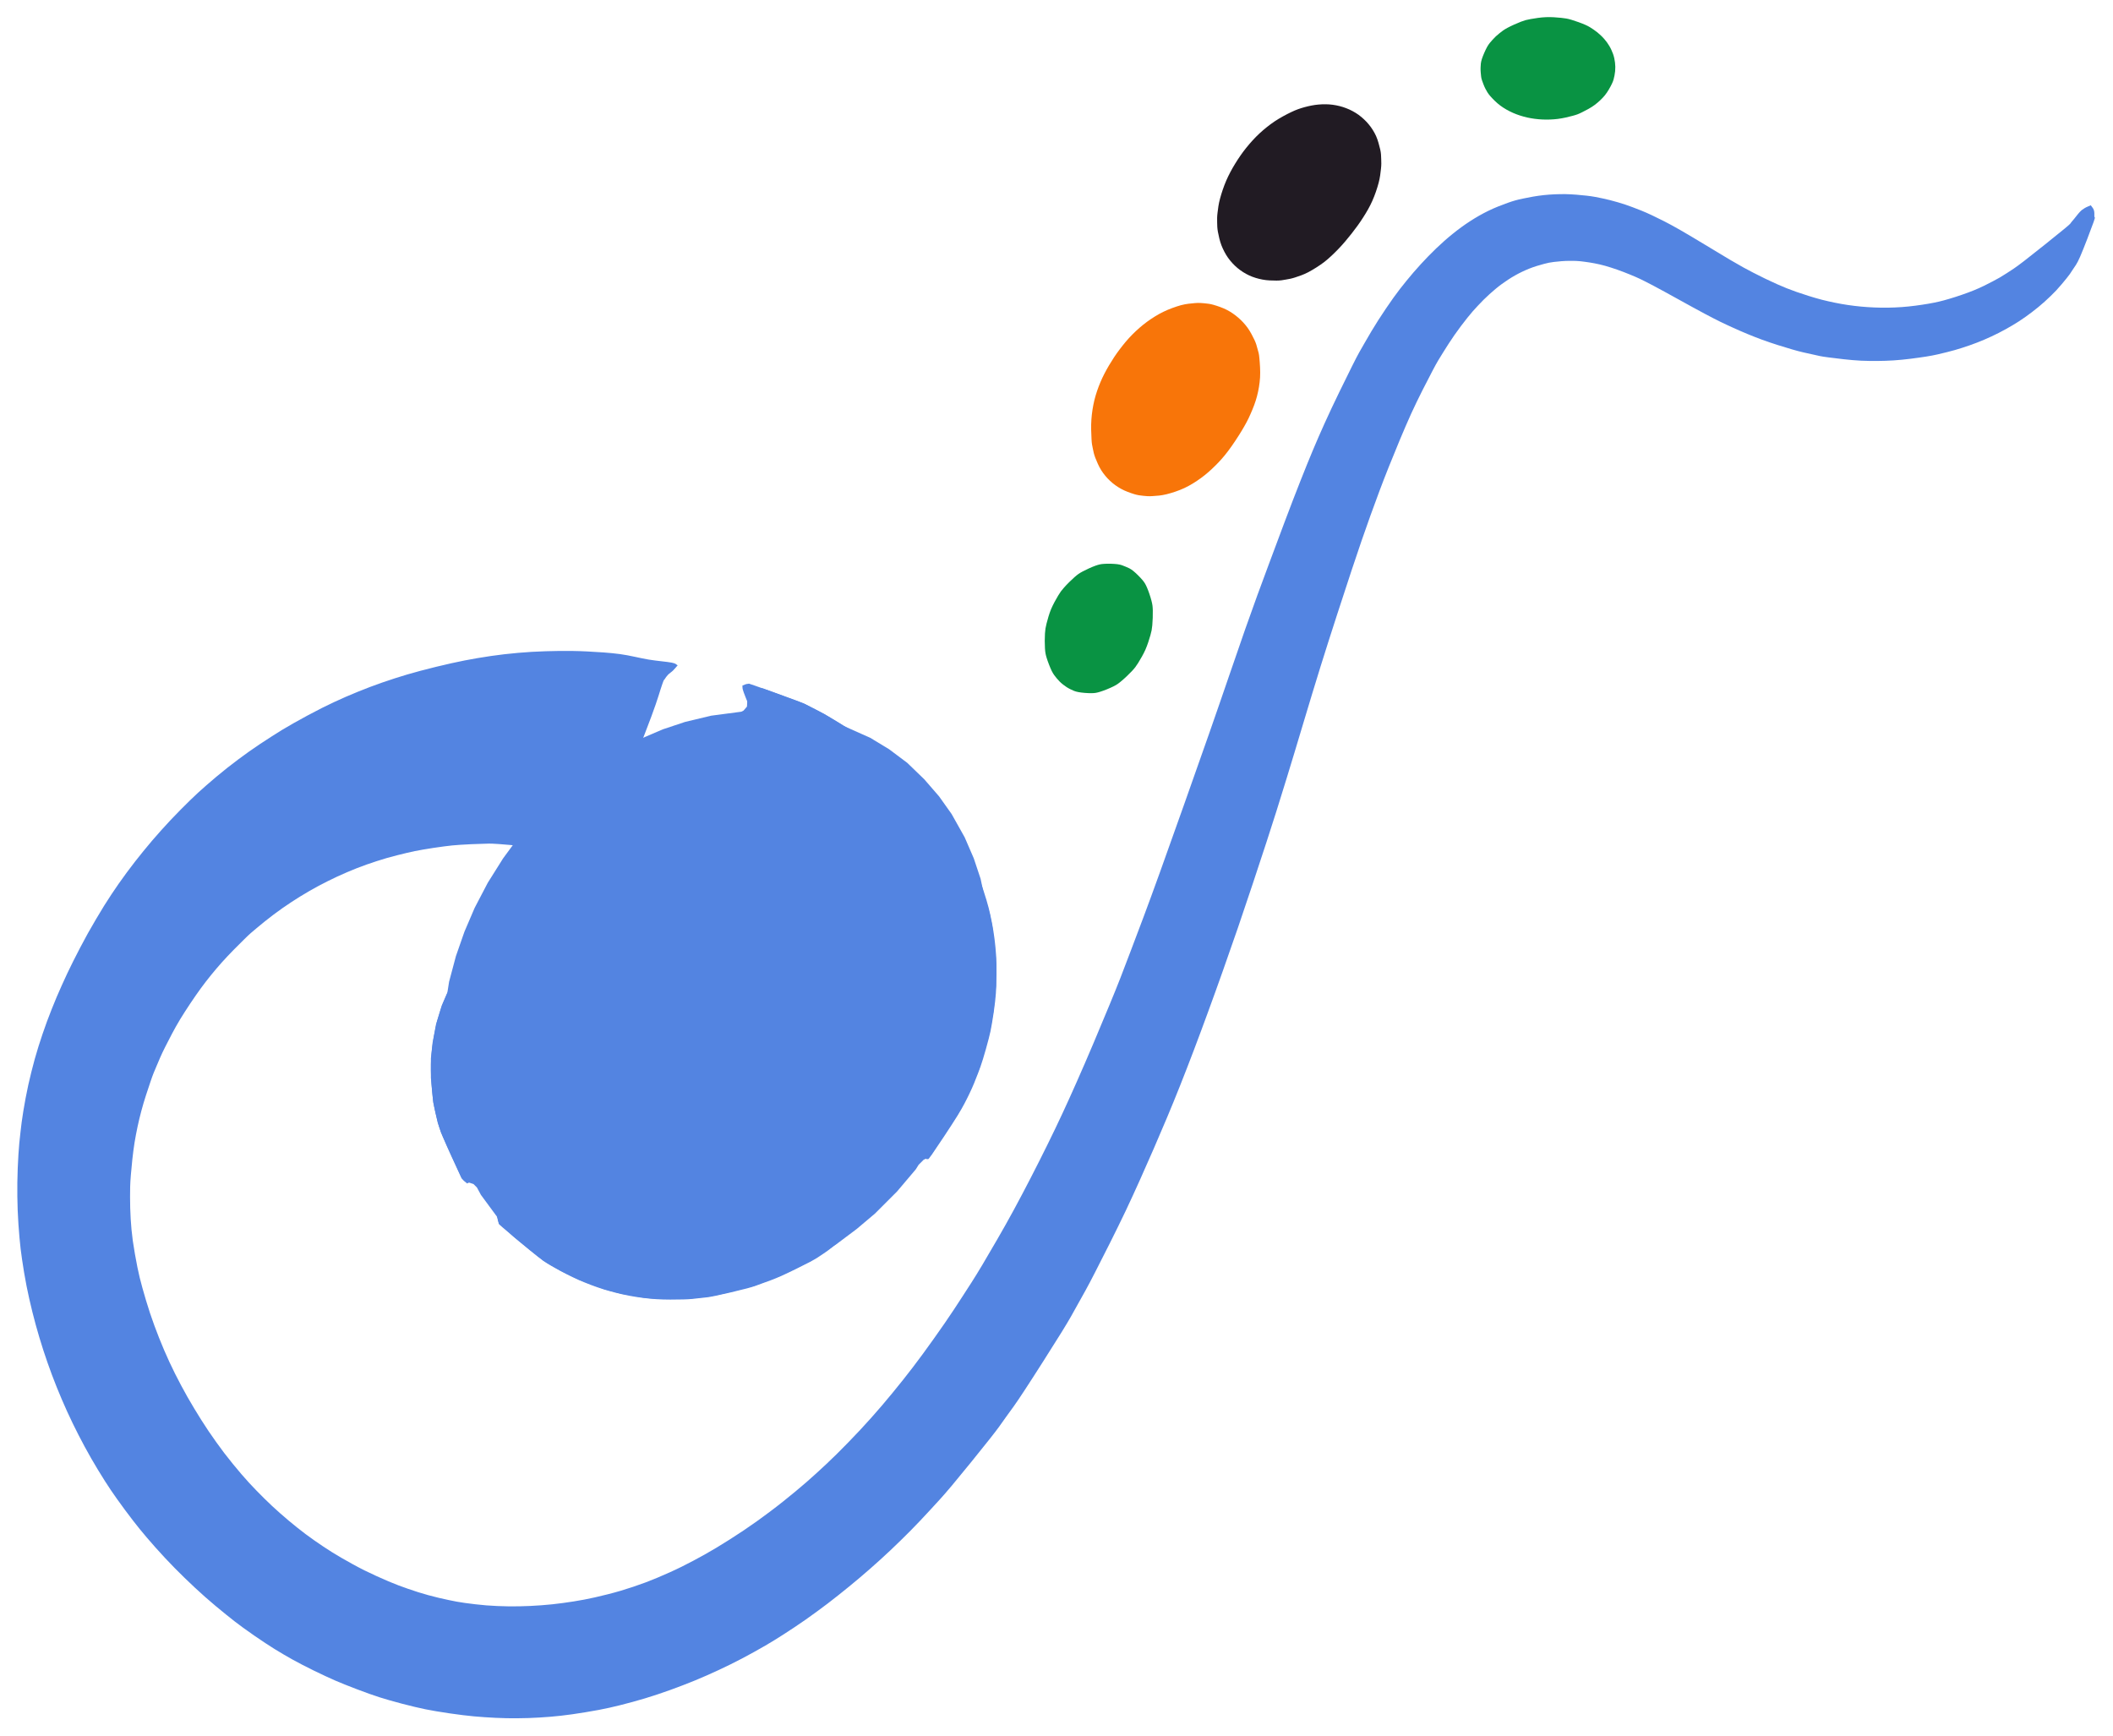
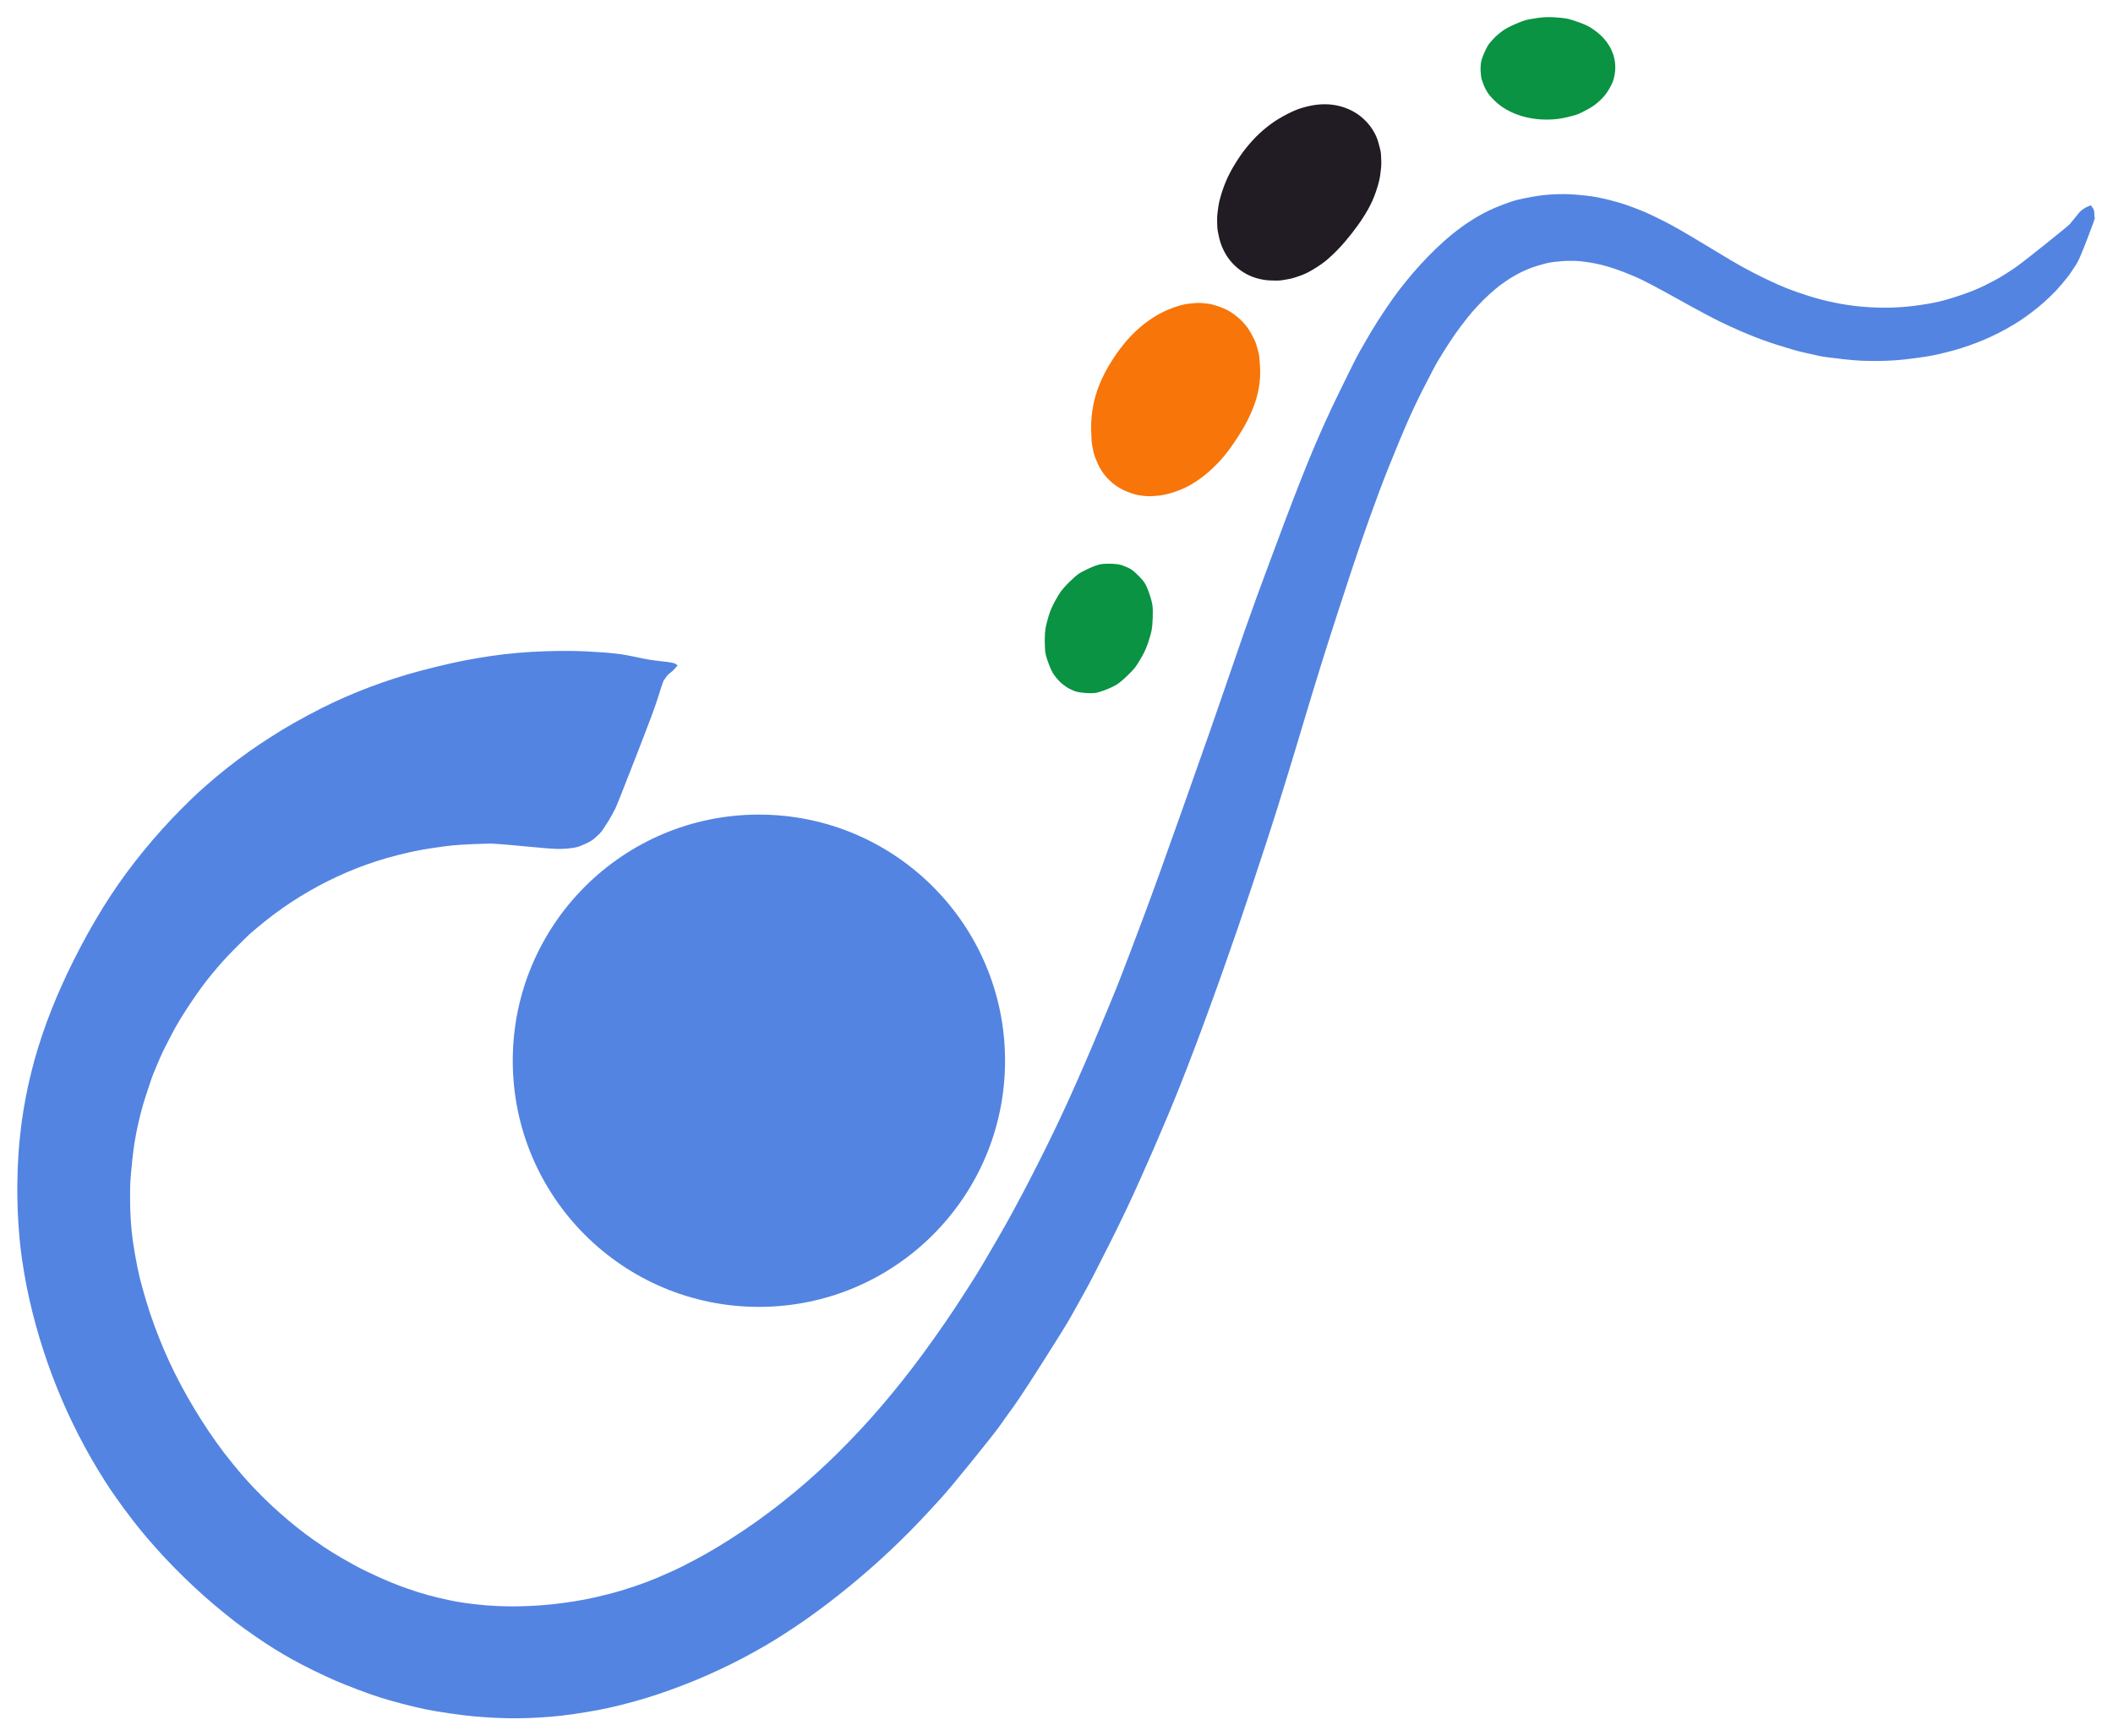
<svg xmlns="http://www.w3.org/2000/svg" viewBox="-0.5 7.3 371.7 305.3" role="img" aria-label="ASAM">
-   <path fill="#5384e1" fill-rule="evenodd" d="M105.79 197.76C105.05 198.13 104.37 198.59 103.75 199.11C103.13 199.64 102.57 200.25 102.06 200.91C101.55 201.57 101.1 202.31 100.68 203.08C100.26 203.84 100.06 204.24 99.52 205.5C98.99 206.75 98.01 209.36 97.48 210.63C96.95 211.89 96.76 212.3 96.35 213.09C95.95 213.87 95.58 214.53 95.05 215.36C94.51 216.19 93.6 217.35 93.15 218.05C92.7 218.75 92.56 219.22 92.33 219.56C92.1 219.91 91.97 219.96 91.76 220.12C91.55 220.29 91.87 220.35 91.08 220.56C90.28 220.78 88.35 221.12 86.98 221.39C87.06 221.73 87.04 222.08 87.2 222.39C87.36 222.7 86.8 222.25 87.95 223.25C89.11 224.25 92.59 227.19 94.12 228.37C95.66 229.56 95.96 229.68 97.15 230.36C98.35 231.04 99.89 231.84 101.3 232.46C102.72 233.08 104.17 233.64 105.65 234.1C107.13 234.56 108.66 234.95 110.2 235.24C111.74 235.53 113.33 235.73 114.91 235.84C116.49 235.95 118.42 235.92 119.69 235.89C120.97 235.86 121.6 235.77 122.55 235.66C123.49 235.56 123.98 235.54 125.37 235.25C126.75 234.97 129.49 234.32 130.85 233.96C132.2 233.6 132.49 233.46 133.51 233.09C134.53 232.72 135.56 232.38 136.97 231.74C138.38 231.11 140.75 229.94 141.98 229.29C143.21 228.64 143.7 228.27 144.33 227.85C144.95 227.44 145.3 227.17 145.76 226.81C146.21 226.44 146.65 226.07 147.04 225.68C147.44 225.29 147.81 224.89 148.14 224.47C148.47 224.06 148.76 223.63 149.01 223.18C149.26 222.73 149.46 222.27 149.62 221.8C149.78 221.33 149.9 220.84 149.97 220.34C150.04 219.84 150.09 219.46 150.06 218.81C150.02 218.15 149.93 217.21 149.77 216.39C149.62 215.57 149.48 215.01 149.12 213.87C148.76 212.74 148.15 210.99 147.62 209.56C147.08 208.13 146.39 206.4 145.91 205.28C145.43 204.17 145.08 203.54 144.73 202.9C144.39 202.26 144.25 202 143.83 201.44C143.41 200.89 142.7 200.04 142.23 199.56C141.75 199.07 141.42 198.84 140.98 198.53C140.53 198.22 140.06 197.95 139.57 197.71C139.07 197.46 138.55 197.26 138 197.08C137.46 196.9 137.05 196.77 136.31 196.63C135.57 196.49 134.84 196.33 133.57 196.23C132.3 196.13 131.83 196.05 128.68 196.02C125.53 195.98 117.63 195.99 114.66 196.04C111.68 196.1 111.91 196.19 110.83 196.33C109.75 196.46 109.01 196.61 108.17 196.85C107.33 197.09 106.52 197.38 105.79 197.76ZM99.81 163.16C98.56 163.68 95.03 165.21 93.46 165.97C91.88 166.73 91.38 167.05 90.37 167.72C89.35 168.39 88.32 169.18 87.35 169.99C86.39 170.81 85.56 171.56 84.59 172.6C83.62 173.64 82.48 174.97 81.56 176.24C80.64 177.51 79.74 178.98 79.07 180.21C78.4 181.43 77.92 182.58 77.51 183.58C77.1 184.58 76.84 185.48 76.61 186.22C76.38 186.96 76.32 187.11 76.14 188.03C75.95 188.95 75.65 190.49 75.51 191.74C75.37 193 75.28 194.12 75.3 195.54C75.32 196.97 75.45 198.88 75.62 200.29C75.79 201.7 76.02 202.81 76.33 203.99C76.63 205.17 76.78 205.76 77.44 207.38C78.1 209 79.73 212.49 80.3 213.72C80.87 214.95 80.62 214.46 80.85 214.75C81.08 215.05 81.41 215.25 81.69 215.5C81.96 215.25 82.13 215.5 82.49 214.74C82.85 213.99 83.26 212.33 83.85 210.95C84.44 209.58 85.44 207.79 86.04 206.48C86.63 205.18 85.38 208.46 87.43 203.13C89.48 197.8 96.17 180.36 98.32 174.49C100.47 168.63 99.74 169.67 100.32 167.96C100.9 166.25 101.52 165.08 101.8 164.26C102.08 163.44 101.93 163.45 102 163.05C101.65 162.99 101.33 162.84 100.96 162.86C100.6 162.88 101.06 162.64 99.81 163.16ZM122.75 143.88C122.49 144.17 122.34 143.99 121.98 144.76C121.63 145.54 121.29 146.9 120.61 148.55C119.93 150.2 119.41 150.76 117.9 154.68C116.4 158.61 112.77 168.75 111.58 172.09C110.39 175.42 110.98 173.84 110.74 174.69C110.49 175.54 110.25 176.39 110.11 177.19C109.96 177.99 109.88 178.89 109.86 179.5C109.84 180.12 109.89 180.45 109.98 180.88C110.07 181.31 110.27 181.8 110.39 182.09C110.51 182.38 110.51 182.38 110.71 182.62C110.9 182.86 111.23 183.26 111.57 183.53C111.9 183.8 112.16 184 112.72 184.23C113.28 184.47 114.12 184.76 114.92 184.94C115.72 185.12 116.46 185.22 117.53 185.32C118.61 185.41 119.92 185.48 121.39 185.5C122.85 185.52 124.89 185.52 126.32 185.46C127.75 185.4 129.1 185.24 129.97 185.13C130.84 185.01 131.07 184.92 131.57 184.77C132.07 184.63 132.54 184.46 132.96 184.25C133.39 184.05 133.77 183.81 134.1 183.54C134.43 183.27 134.71 182.96 134.94 182.62C135.17 182.28 135.35 181.9 135.48 181.5C135.61 181.09 135.69 180.65 135.73 180.19C135.77 179.73 135.75 179.24 135.71 178.73C135.67 178.23 135.63 177.84 135.49 177.16C135.34 176.48 135.1 175.51 134.85 174.65C134.6 173.8 135.14 175.24 133.99 172.06C132.85 168.87 129.14 158.69 127.97 155.52C126.79 152.35 127.41 154.06 126.96 153.02C126.5 151.99 125.79 150.7 125.21 149.32C124.64 147.94 123.93 145.67 123.52 144.76C123.11 143.86 123.01 144.17 122.75 143.88ZM131.06 127.6C130.7 127.6 130.41 127.8 130.09 127.91C130.17 128.31 129.99 128.16 130.33 129.11C130.66 130.06 131.65 132.3 132.09 133.58C132.53 134.86 132.63 135.69 132.97 136.79C133.31 137.89 130.18 129.82 134.12 140.2C138.06 150.58 152.63 188.71 156.61 199.08C160.59 209.45 157.46 201.25 158.01 202.42C158.56 203.59 159.37 204.91 159.9 206.1C160.44 207.29 160.93 208.83 161.24 209.56C161.55 210.3 161.55 210.24 161.78 210.52C162 210.8 162.31 211.01 162.57 211.25C162.85 210.98 162.51 211.71 163.4 210.44C164.29 209.16 166.8 205.4 167.91 203.6C169.02 201.8 169.46 200.86 170.06 199.63C170.66 198.4 171.11 197.23 171.5 196.22C171.89 195.21 172.1 194.63 172.42 193.59C172.74 192.55 173.16 191.06 173.43 190C173.7 188.94 173.83 188.33 174.01 187.24C174.2 186.15 174.43 184.59 174.55 183.48C174.67 182.38 174.72 181.74 174.76 180.63C174.8 179.51 174.81 177.91 174.79 176.79C174.76 175.67 174.69 174.88 174.61 173.93C174.52 172.98 174.4 172.03 174.25 171.1C174.1 170.16 173.93 169.23 173.72 168.32C173.52 167.4 173.34 166.64 173.02 165.6C172.71 164.56 172.28 163.23 171.83 162.08C171.38 160.93 170.81 159.66 170.35 158.68C169.88 157.71 169.6 157.16 169.05 156.21C168.51 155.27 167.69 153.93 167.09 153.01C166.49 152.09 166.02 151.45 165.45 150.69C164.88 149.93 164.39 149.3 163.67 148.44C162.94 147.59 161.98 146.5 161.09 145.57C160.2 144.63 159.27 143.72 158.33 142.85C157.38 141.97 156.4 141.13 155.41 140.31C154.42 139.5 153.41 138.72 152.38 137.97C151.36 137.22 150.45 136.58 149.27 135.81C148.08 135.04 146.48 134.06 145.27 133.36C144.05 132.66 142.94 132.08 141.99 131.61C141.03 131.13 141.17 131.14 139.54 130.52C137.91 129.9 133.63 128.37 132.22 127.89C130.81 127.4 131.41 127.6 131.06 127.6ZM271.1 41.62C269.86 41.75 268.48 42 267.42 42.23C266.36 42.45 265.76 42.62 264.74 42.98C263.73 43.34 262.43 43.84 261.33 44.38C260.22 44.92 259.14 45.54 258.09 46.22C257.04 46.9 256.02 47.65 255.03 48.45C254.04 49.24 253.08 50.11 252.15 50.99C251.22 51.88 250.31 52.82 249.44 53.77C248.57 54.71 247.73 55.7 246.92 56.69C246.11 57.68 245.42 58.56 244.59 59.72C243.77 60.88 242.79 62.31 241.95 63.63C241.11 64.94 240.32 66.28 239.55 67.63C238.78 68.98 238.51 69.37 237.34 71.72C236.17 74.07 234.05 78.35 232.53 81.73C231.01 85.1 229.88 87.8 228.24 91.95C226.59 96.1 224.28 102.31 222.67 106.64C221.05 110.98 220.31 113 218.56 117.94C216.82 122.89 214.71 129.18 212.21 136.31C209.71 143.44 205.85 154.35 203.55 160.73C201.25 167.11 199.88 170.71 198.4 174.6C196.93 178.49 196.27 180.22 194.68 184.06C193.1 187.9 190.71 193.58 188.89 197.66C187.08 201.75 185.65 204.82 183.81 208.56C181.97 212.3 179.78 216.56 177.86 220.1C175.95 223.64 173.81 227.25 172.31 229.8C170.8 232.34 169.92 233.64 168.82 235.35C167.72 237.06 166.85 238.37 165.69 240.06C164.53 241.74 163.07 243.8 161.85 245.46C160.63 247.13 159.56 248.52 158.37 250.02C157.17 251.53 155.95 253.02 154.69 254.5C153.43 255.97 152.13 257.44 150.79 258.87C149.46 260.3 147.96 261.83 146.68 263.1C145.4 264.36 144.32 265.37 143.11 266.47C141.91 267.56 140.81 268.53 139.44 269.66C138.08 270.79 136.45 272.1 134.92 273.24C133.4 274.39 131.85 275.49 130.29 276.54C128.73 277.59 127.01 278.67 125.54 279.56C124.07 280.44 122.85 281.12 121.49 281.84C120.12 282.57 118.74 283.26 117.33 283.89C115.93 284.53 114.51 285.12 113.07 285.67C111.62 286.21 110.16 286.7 108.68 287.14C107.19 287.58 105.53 287.99 104.16 288.3C102.79 288.61 101.7 288.81 100.45 289.01C99.2 289.21 97.94 289.38 96.66 289.52C95.39 289.65 94.1 289.75 92.81 289.81C91.52 289.87 90.22 289.9 88.93 289.88C87.64 289.86 86.34 289.81 85.07 289.71C83.79 289.61 82.36 289.43 81.26 289.28C80.16 289.12 79.54 289.01 78.47 288.78C77.39 288.56 76.02 288.24 74.83 287.91C73.63 287.58 72.45 287.21 71.29 286.8C70.12 286.4 69.11 286.02 67.83 285.48C66.56 284.94 65.01 284.24 63.63 283.56C62.25 282.87 60.76 282.04 59.55 281.34C58.34 280.64 57.41 280.05 56.37 279.36C55.32 278.66 54.29 277.94 53.27 277.18C52.26 276.41 51.25 275.62 50.27 274.79C49.28 273.96 48.31 273.1 47.36 272.22C46.42 271.34 45.49 270.42 44.59 269.49C43.69 268.56 42.91 267.73 41.97 266.63C41.03 265.53 39.9 264.16 38.94 262.9C37.98 261.63 37.06 260.34 36.18 259.04C35.31 257.74 34.47 256.42 33.67 255.08C32.86 253.75 32.1 252.4 31.37 251.03C30.64 249.67 29.95 248.29 29.3 246.89C28.65 245.49 28.05 244.08 27.48 242.64C26.91 241.21 26.38 239.76 25.89 238.3C25.41 236.84 24.92 235.2 24.55 233.86C24.18 232.51 23.95 231.61 23.67 230.22C23.39 228.84 23.06 226.97 22.86 225.56C22.67 224.15 22.57 223.02 22.49 221.74C22.41 220.46 22.38 219.16 22.38 217.87C22.38 216.58 22.38 215.6 22.52 214C22.65 212.4 22.87 210.16 23.17 208.29C23.48 206.42 23.87 204.58 24.35 202.78C24.82 200.97 25.57 198.78 26.01 197.47C26.46 196.15 26.6 195.88 27.02 194.88C27.44 193.89 27.84 192.89 28.54 191.51C29.24 190.14 30.14 188.34 31.19 186.61C32.25 184.88 33.64 182.79 34.85 181.13C36.07 179.47 37.2 178.1 38.47 176.66C39.75 175.22 41.47 173.51 42.5 172.5C43.53 171.48 43.8 171.29 44.65 170.57C45.51 169.85 46.62 168.94 47.64 168.18C48.65 167.42 49.68 166.7 50.73 166.01C51.77 165.32 52.84 164.67 53.91 164.05C54.99 163.43 56.08 162.84 57.19 162.29C58.29 161.74 59.41 161.22 60.54 160.74C61.68 160.25 62.82 159.8 63.98 159.39C65.15 158.98 66.32 158.6 67.51 158.25C68.7 157.91 70.07 157.57 71.13 157.32C72.19 157.07 72.81 156.95 73.89 156.76C74.98 156.57 76.55 156.33 77.65 156.19C78.75 156.05 79.39 155.98 80.51 155.91C81.62 155.84 83.23 155.76 84.35 155.74C85.47 155.72 85.35 155.65 87.24 155.78C89.13 155.91 93.84 156.39 95.68 156.53C97.52 156.67 97.57 156.63 98.27 156.63C98.97 156.62 99.36 156.58 99.88 156.51C100.4 156.44 100.79 156.4 101.38 156.2C101.96 155.99 102.85 155.59 103.37 155.29C103.9 154.98 104.17 154.71 104.53 154.37C104.9 154.03 105.1 153.89 105.56 153.22C106.02 152.56 106.76 151.41 107.29 150.39C107.82 149.37 107.61 149.94 108.74 147.11C109.87 144.27 112.86 136.61 114.07 133.37C115.28 130.13 115.61 128.75 116 127.66C116.39 126.57 116.23 127.09 116.4 126.81C116.57 126.54 116.77 126.25 117.02 125.99C117.27 125.73 117.62 125.53 117.9 125.25C118.18 124.98 118.44 124.64 118.71 124.34C118.37 124.18 118.52 124.04 117.67 123.87C116.82 123.7 115.14 123.58 113.61 123.33C112.09 123.08 110.33 122.6 108.53 122.36C106.73 122.12 104.58 121.99 102.81 121.9C101.05 121.81 99.55 121.8 97.92 121.81C96.29 121.83 94.65 121.88 93.04 121.97C91.42 122.07 89.81 122.21 88.23 122.39C86.64 122.57 85.07 122.81 83.51 123.07C81.95 123.34 80.56 123.6 78.88 123.98C77.2 124.35 75.09 124.87 73.44 125.31C71.78 125.75 70.45 126.15 68.98 126.62C67.51 127.09 66.05 127.6 64.61 128.14C63.17 128.69 61.74 129.27 60.33 129.88C58.92 130.5 57.66 131.08 56.14 131.84C54.62 132.61 52.71 133.63 51.23 134.47C49.74 135.31 48.54 136.04 47.23 136.89C45.91 137.73 44.6 138.6 43.31 139.51C42.03 140.43 40.75 141.37 39.5 142.36C38.25 143.35 36.89 144.49 35.8 145.45C34.71 146.4 33.99 147.06 32.94 148.08C31.9 149.1 30.63 150.37 29.52 151.55C28.41 152.73 27.32 153.95 26.27 155.17C25.23 156.4 24.21 157.64 23.23 158.9C22.25 160.17 21.3 161.44 20.4 162.73C19.5 164.03 18.71 165.2 17.8 166.66C16.9 168.12 15.87 169.86 14.96 171.48C14.06 173.11 13.13 174.89 12.37 176.41C11.61 177.93 11.02 179.18 10.39 180.59C9.76 181.99 9.15 183.41 8.59 184.84C8.02 186.28 7.48 187.72 6.99 189.18C6.49 190.64 6.03 192.12 5.61 193.61C5.2 195.11 4.82 196.62 4.48 198.14C4.14 199.67 3.83 201.38 3.6 202.78C3.37 204.18 3.23 205.29 3.09 206.57C2.94 207.84 2.83 208.96 2.74 210.42C2.65 211.87 2.57 213.67 2.55 215.3C2.53 216.93 2.55 218.57 2.61 220.2C2.67 221.82 2.8 223.6 2.93 225.05C3.06 226.49 3.17 227.45 3.38 228.86C3.58 230.27 3.87 231.99 4.17 233.53C4.48 235.07 4.82 236.6 5.2 238.11C5.57 239.62 5.99 241.11 6.43 242.6C6.87 244.08 7.35 245.55 7.86 247.01C8.36 248.46 8.91 249.9 9.48 251.33C10.06 252.76 10.66 254.18 11.3 255.58C11.94 256.98 12.61 258.37 13.32 259.75C14.02 261.12 14.76 262.48 15.53 263.83C16.3 265.18 17.2 266.64 17.95 267.83C18.71 269.01 19.23 269.8 20.06 270.96C20.88 272.11 22.01 273.65 22.89 274.78C23.77 275.92 24.38 276.66 25.32 277.77C26.26 278.87 27.44 280.21 28.55 281.39C29.66 282.58 30.81 283.74 31.98 284.88C33.14 286.01 34.34 287.12 35.55 288.2C36.76 289.27 38.13 290.41 39.25 291.31C40.37 292.22 41.13 292.81 42.28 293.65C43.44 294.49 44.99 295.57 46.17 296.34C47.34 297.12 48.28 297.69 49.35 298.32C50.42 298.95 51.37 299.48 52.6 300.12C53.84 300.77 55.5 301.58 56.76 302.16C58.01 302.75 58.86 303.11 60.15 303.63C61.43 304.15 63.16 304.8 64.47 305.27C65.78 305.73 66.66 306.02 68 306.4C69.34 306.79 71.15 307.26 72.51 307.58C73.88 307.91 74.8 308.09 76.2 308.33C77.6 308.57 79.49 308.85 80.92 309.02C82.34 309.2 83.46 309.29 84.75 309.38C86.03 309.47 87.33 309.53 88.62 309.56C89.91 309.58 91.2 309.57 92.49 309.53C93.78 309.48 95.07 309.41 96.35 309.3C97.62 309.19 98.74 309.07 100.15 308.87C101.57 308.67 103.44 308.36 104.83 308.1C106.22 307.83 107.14 307.63 108.5 307.29C109.86 306.95 111.51 306.51 112.99 306.06C114.47 305.61 115.93 305.12 117.38 304.6C118.83 304.08 120.27 303.52 121.7 302.94C123.12 302.35 124.53 301.74 125.93 301.08C127.33 300.43 128.71 299.75 130.08 299.03C131.45 298.31 132.93 297.48 134.14 296.78C135.35 296.07 136.15 295.58 137.33 294.82C138.52 294.06 139.96 293.1 141.25 292.2C142.54 291.29 143.82 290.35 145.09 289.39C146.35 288.42 147.61 287.43 148.85 286.41C150.1 285.39 151.33 284.35 152.55 283.28C153.77 282.21 154.98 281.11 156.17 279.99C157.35 278.87 158.53 277.72 159.68 276.56C160.83 275.39 161.85 274.32 163.06 273C164.27 271.68 165.19 270.73 166.95 268.63C168.71 266.53 172.05 262.41 173.63 260.4C175.22 258.39 175.46 257.99 176.47 256.57C177.49 255.16 178.08 254.41 179.71 251.91C181.35 249.42 184.7 244.15 186.26 241.63C187.82 239.1 188.09 238.55 189.07 236.79C190.05 235.03 190.76 233.82 192.16 231.07C193.57 228.32 195.81 223.91 197.53 220.29C199.24 216.67 200.87 213.01 202.47 209.33C204.06 205.66 205.51 202.26 207.1 198.25C208.69 194.25 210.33 189.92 212.02 185.29C213.72 180.66 215.57 175.42 217.28 170.46C218.98 165.5 220.82 159.93 222.26 155.53C223.69 151.12 224.3 149.21 225.89 144.03C227.49 138.86 229.93 130.53 231.82 124.48C233.71 118.43 235.78 112.12 237.23 107.72C238.69 103.33 239.45 101.14 240.54 98.09C241.64 95.05 242.6 92.44 243.8 89.44C245 86.44 246.47 82.88 247.74 80.07C249.02 77.27 250.52 74.39 251.45 72.61C252.38 70.83 252.66 70.44 253.31 69.38C253.97 68.32 254.64 67.26 255.36 66.23C256.08 65.2 256.94 64.06 257.63 63.2C258.32 62.33 258.85 61.74 259.5 61.05C260.15 60.35 260.82 59.68 261.52 59.05C262.22 58.42 262.94 57.81 263.69 57.26C264.45 56.71 265.22 56.2 266.02 55.75C266.82 55.3 267.65 54.9 268.5 54.56C269.34 54.22 270.36 53.92 271.08 53.73C271.81 53.53 272.11 53.48 272.85 53.38C273.6 53.29 274.65 53.19 275.56 53.19C276.46 53.18 277.23 53.2 278.27 53.35C279.32 53.49 280.54 53.69 281.86 54.06C283.17 54.43 284.77 54.99 286.19 55.58C287.61 56.16 288.18 56.42 290.37 57.57C292.56 58.72 297.01 61.24 299.34 62.47C301.66 63.7 302.63 64.17 304.32 64.93C306 65.7 307.71 66.41 309.44 67.05C311.18 67.69 313.25 68.33 314.73 68.76C316.22 69.2 317.29 69.42 318.36 69.65C319.43 69.89 319.73 69.99 321.15 70.17C322.56 70.35 324.94 70.66 326.85 70.75C328.76 70.83 330.71 70.82 332.62 70.7C334.53 70.58 336.75 70.27 338.31 70.03C339.87 69.79 340.92 69.51 341.98 69.25C343.04 68.99 343.78 68.77 344.66 68.49C345.55 68.21 346.42 67.9 347.28 67.57C348.15 67.23 349 66.87 349.83 66.48C350.67 66.09 351.5 65.67 352.31 65.22C353.12 64.77 353.92 64.3 354.71 63.79C355.49 63.28 356.26 62.73 357 62.16C357.75 61.59 358.48 60.99 359.18 60.36C359.88 59.73 360.56 59.07 361.21 58.39C361.85 57.7 362.55 56.86 363.04 56.25C363.52 55.65 363.72 55.38 364.11 54.75C364.51 54.12 364.8 53.87 365.41 52.47C366.02 51.08 367.36 47.57 367.78 46.38C368.2 45.19 367.91 45.7 367.92 45.34C367.93 44.99 367.94 44.57 367.83 44.25C367.73 43.93 367.47 43.69 367.29 43.41C366.93 43.58 366.54 43.71 366.22 43.91C365.89 44.11 365.71 44.22 365.34 44.61C364.97 45 364.44 45.75 364 46.23C363.56 46.71 364.1 46.35 362.7 47.51C361.3 48.67 357.28 51.89 355.58 53.2C353.88 54.51 353.41 54.77 352.49 55.37C351.57 55.97 351.03 56.28 350.07 56.78C349.12 57.28 348.02 57.85 346.73 58.37C345.45 58.89 343.7 59.49 342.36 59.88C341.02 60.28 340.1 60.49 338.72 60.73C337.33 60.97 335.6 61.21 334.02 61.32C332.45 61.43 330.84 61.46 329.26 61.39C327.68 61.33 326.1 61.18 324.54 60.95C322.99 60.72 321.45 60.4 319.95 60.02C318.45 59.63 316.83 59.1 315.52 58.65C314.21 58.19 313.35 57.84 312.08 57.28C310.82 56.72 309.29 55.98 307.92 55.27C306.54 54.56 306 54.26 303.85 53.01C301.71 51.75 297.33 49.05 295.03 47.74C292.74 46.43 291.49 45.84 290.1 45.17C288.71 44.51 287.69 44.13 286.69 43.75C285.68 43.36 284.94 43.13 284.05 42.87C283.16 42.61 282.26 42.38 281.35 42.19C280.44 42 279.68 41.84 278.59 41.72C277.51 41.6 276.1 41.47 274.85 41.45C273.6 41.44 272.34 41.49 271.1 41.62Z" />
-   <path fill="#5384e1" d="M133.70 128.40 L132.40 128.40 L131.90 128.60 L131.30 129.20 L131.00 129.90 L130.90 131.60 L130.30 132.30 L129.90 132.50 L124.60 133.20 L120.00 134.30 L116.10 135.60 L112.60 137.10 L108.70 139.10 L104.10 142.00 L100.30 144.80 L97.70 147.10 L93.70 151.10 L90.50 154.90 L88.00 158.30 L85.30 162.60 L83.00 167.00 L81.20 171.20 L79.70 175.50 L78.50 180.00 L78.20 181.90 L77.20 184.20 L76.20 187.50 L75.60 190.70 L75.30 193.50 L75.30 196.90 L75.70 201.20 L76.50 204.80 L77.10 206.60 L80.70 214.50 L81.30 215.10 L82.80 215.60 L83.40 216.20 L84.10 217.50 L86.90 221.30 L87.40 222.60 L89.90 224.90 L95.10 229.10 L98.20 230.90 L101.50 232.50 L105.80 234.10 L108.80 234.90 L112.80 235.60 L114.90 235.80 L120.40 235.80 L124.20 235.40 L127.10 234.80 L132.20 233.50 L136.90 231.70 L142.00 229.20 L146.60 226.20 L150.20 223.50 L153.40 220.80 L157.30 216.90 L160.60 213.00 L161.10 212.20 L162.00 211.30 L162.70 211.00 L163.40 210.30 L168.00 203.30 L169.80 200.00 L171.70 195.50 L173.60 189.00 L174.30 185.00 L174.70 180.80 L174.70 175.90 L174.10 170.50 L173.60 168.00 L172.50 164.30 L172.00 161.90 L170.80 158.30 L169.20 154.60 L166.90 150.50 L164.70 147.40 L162.10 144.40 L159.10 141.50 L155.90 139.10 L152.60 137.10 L147.90 135.00 L144.50 132.90 L141.00 131.10Z" />
+   <path fill="#5384e1" fill-rule="evenodd" d="M271.1 41.62C269.86 41.75 268.48 42 267.42 42.23C266.36 42.45 265.76 42.62 264.74 42.98C263.73 43.34 262.43 43.84 261.33 44.38C260.22 44.92 259.14 45.54 258.09 46.22C257.04 46.9 256.02 47.65 255.03 48.45C254.04 49.24 253.08 50.11 252.15 50.99C251.22 51.88 250.31 52.82 249.44 53.77C248.57 54.71 247.73 55.7 246.92 56.69C246.11 57.68 245.42 58.56 244.59 59.72C243.77 60.88 242.79 62.31 241.95 63.63C241.11 64.94 240.32 66.28 239.55 67.63C238.78 68.98 238.51 69.37 237.34 71.72C236.17 74.07 234.05 78.35 232.53 81.73C231.01 85.1 229.88 87.8 228.24 91.95C226.59 96.1 224.28 102.31 222.67 106.64C221.05 110.98 220.31 113 218.56 117.94C216.82 122.89 214.71 129.18 212.21 136.31C209.71 143.44 205.85 154.35 203.55 160.73C201.25 167.11 199.88 170.71 198.4 174.6C196.93 178.49 196.27 180.22 194.68 184.06C193.1 187.9 190.71 193.58 188.89 197.66C187.08 201.75 185.65 204.82 183.81 208.56C181.97 212.3 179.78 216.56 177.86 220.1C175.95 223.64 173.81 227.25 172.31 229.8C170.8 232.34 169.92 233.64 168.82 235.35C167.72 237.06 166.85 238.37 165.69 240.06C164.53 241.74 163.07 243.8 161.85 245.46C160.63 247.13 159.56 248.52 158.37 250.02C157.17 251.53 155.95 253.02 154.69 254.5C153.43 255.97 152.13 257.44 150.79 258.87C149.46 260.3 147.96 261.83 146.68 263.1C145.4 264.36 144.32 265.37 143.11 266.47C141.91 267.56 140.81 268.53 139.44 269.66C138.08 270.79 136.45 272.1 134.92 273.24C133.4 274.39 131.85 275.49 130.29 276.54C128.73 277.59 127.01 278.67 125.54 279.56C124.07 280.44 122.85 281.12 121.49 281.84C120.12 282.57 118.74 283.26 117.33 283.89C115.93 284.53 114.51 285.12 113.07 285.67C111.62 286.21 110.16 286.7 108.68 287.14C107.19 287.58 105.53 287.99 104.16 288.3C102.79 288.61 101.7 288.81 100.45 289.01C99.2 289.21 97.94 289.38 96.66 289.52C95.39 289.65 94.1 289.75 92.81 289.81C91.52 289.87 90.22 289.9 88.93 289.88C87.64 289.86 86.34 289.81 85.07 289.71C83.79 289.61 82.36 289.43 81.26 289.28C80.16 289.12 79.54 289.01 78.47 288.78C77.39 288.56 76.02 288.24 74.83 287.91C73.63 287.58 72.45 287.21 71.29 286.8C70.12 286.4 69.11 286.02 67.83 285.48C66.56 284.94 65.01 284.24 63.63 283.56C62.25 282.87 60.76 282.04 59.55 281.34C58.34 280.64 57.41 280.05 56.37 279.36C55.32 278.66 54.29 277.94 53.27 277.18C52.26 276.41 51.25 275.62 50.27 274.79C49.28 273.96 48.31 273.1 47.36 272.22C46.42 271.34 45.49 270.42 44.59 269.49C43.69 268.56 42.91 267.73 41.97 266.63C41.03 265.53 39.9 264.16 38.94 262.9C37.98 261.63 37.06 260.34 36.18 259.04C35.31 257.74 34.47 256.42 33.67 255.08C32.86 253.75 32.1 252.4 31.37 251.03C30.64 249.67 29.95 248.29 29.3 246.89C28.65 245.49 28.05 244.08 27.48 242.64C26.91 241.21 26.38 239.76 25.89 238.3C25.41 236.84 24.92 235.2 24.55 233.86C24.18 232.51 23.95 231.61 23.67 230.22C23.39 228.84 23.06 226.97 22.86 225.56C22.67 224.15 22.57 223.02 22.49 221.74C22.41 220.46 22.38 219.16 22.38 217.87C22.38 216.58 22.38 215.6 22.52 214C22.65 212.4 22.87 210.16 23.17 208.29C23.48 206.42 23.87 204.58 24.35 202.78C24.82 200.97 25.57 198.78 26.01 197.47C26.46 196.15 26.6 195.88 27.02 194.88C27.44 193.89 27.84 192.89 28.54 191.51C29.24 190.14 30.14 188.34 31.19 186.61C32.25 184.88 33.64 182.79 34.85 181.13C36.07 179.47 37.2 178.1 38.47 176.66C39.75 175.22 41.47 173.51 42.5 172.5C43.53 171.48 43.8 171.29 44.65 170.57C45.51 169.85 46.62 168.94 47.64 168.18C48.65 167.42 49.68 166.7 50.73 166.01C51.77 165.32 52.84 164.67 53.91 164.05C54.99 163.43 56.08 162.84 57.19 162.29C58.29 161.74 59.41 161.22 60.54 160.74C61.68 160.25 62.82 159.8 63.98 159.39C65.15 158.98 66.32 158.6 67.51 158.25C68.7 157.91 70.07 157.57 71.13 157.32C72.19 157.07 72.81 156.95 73.89 156.76C74.98 156.57 76.55 156.33 77.65 156.19C78.75 156.05 79.39 155.98 80.51 155.91C81.62 155.84 83.23 155.76 84.35 155.74C85.47 155.72 85.35 155.65 87.24 155.78C89.13 155.91 93.84 156.39 95.68 156.53C97.52 156.67 97.57 156.63 98.27 156.63C98.97 156.62 99.36 156.58 99.88 156.51C100.4 156.44 100.79 156.4 101.38 156.2C101.96 155.99 102.85 155.59 103.37 155.29C103.9 154.98 104.17 154.71 104.53 154.37C104.9 154.03 105.1 153.89 105.56 153.22C106.02 152.56 106.76 151.41 107.29 150.39C107.82 149.37 107.61 149.94 108.74 147.11C109.87 144.27 112.86 136.61 114.07 133.37C115.28 130.13 115.61 128.75 116 127.66C116.39 126.57 116.23 127.09 116.4 126.81C116.57 126.54 116.77 126.25 117.02 125.99C117.27 125.73 117.62 125.53 117.9 125.25C118.18 124.98 118.44 124.64 118.71 124.34C118.37 124.18 118.52 124.04 117.67 123.87C116.82 123.7 115.14 123.58 113.61 123.33C112.09 123.08 110.33 122.6 108.53 122.36C106.73 122.12 104.58 121.99 102.81 121.9C101.05 121.81 99.55 121.8 97.92 121.81C96.29 121.83 94.65 121.88 93.04 121.97C91.42 122.07 89.81 122.21 88.23 122.39C86.64 122.57 85.07 122.81 83.51 123.07C81.95 123.34 80.56 123.6 78.88 123.98C77.2 124.35 75.09 124.87 73.44 125.31C71.78 125.75 70.45 126.15 68.98 126.62C67.51 127.09 66.05 127.6 64.61 128.14C63.17 128.69 61.74 129.27 60.33 129.88C58.92 130.5 57.66 131.08 56.14 131.84C54.62 132.61 52.71 133.63 51.23 134.47C49.74 135.31 48.54 136.04 47.23 136.89C45.91 137.73 44.6 138.6 43.31 139.51C42.03 140.43 40.75 141.37 39.5 142.36C38.25 143.35 36.89 144.49 35.8 145.45C34.71 146.4 33.99 147.06 32.94 148.08C31.9 149.1 30.63 150.37 29.52 151.55C28.41 152.73 27.32 153.95 26.27 155.17C25.23 156.4 24.21 157.64 23.23 158.9C22.25 160.17 21.3 161.44 20.4 162.73C19.5 164.03 18.71 165.2 17.8 166.66C16.9 168.12 15.87 169.86 14.96 171.48C14.06 173.11 13.13 174.89 12.37 176.41C11.61 177.93 11.02 179.18 10.39 180.59C9.76 181.99 9.15 183.41 8.59 184.84C8.02 186.28 7.48 187.72 6.99 189.18C6.49 190.64 6.03 192.12 5.61 193.61C5.2 195.11 4.82 196.62 4.48 198.14C4.14 199.67 3.83 201.38 3.6 202.78C3.37 204.18 3.23 205.29 3.09 206.57C2.94 207.84 2.83 208.96 2.74 210.42C2.65 211.87 2.57 213.67 2.55 215.3C2.53 216.93 2.55 218.57 2.61 220.2C2.67 221.82 2.8 223.6 2.93 225.05C3.06 226.49 3.17 227.45 3.38 228.86C3.58 230.27 3.87 231.99 4.17 233.53C4.48 235.07 4.82 236.6 5.2 238.11C5.57 239.62 5.99 241.11 6.43 242.6C6.87 244.08 7.35 245.55 7.86 247.01C8.36 248.46 8.91 249.9 9.48 251.33C10.06 252.76 10.66 254.18 11.3 255.58C11.94 256.98 12.61 258.37 13.32 259.75C14.02 261.12 14.76 262.48 15.53 263.83C16.3 265.18 17.2 266.64 17.95 267.83C18.71 269.01 19.23 269.8 20.06 270.96C20.88 272.11 22.01 273.65 22.89 274.78C23.77 275.92 24.38 276.66 25.32 277.77C26.26 278.87 27.44 280.21 28.55 281.39C29.66 282.58 30.81 283.74 31.98 284.88C33.14 286.01 34.34 287.12 35.55 288.2C36.76 289.27 38.13 290.41 39.25 291.31C40.37 292.22 41.13 292.81 42.28 293.65C43.44 294.49 44.99 295.57 46.17 296.34C47.34 297.12 48.28 297.69 49.35 298.32C50.42 298.95 51.37 299.48 52.6 300.12C53.84 300.77 55.5 301.58 56.76 302.16C58.01 302.75 58.86 303.11 60.15 303.63C61.43 304.15 63.16 304.8 64.47 305.27C65.78 305.73 66.66 306.02 68 306.4C69.34 306.79 71.15 307.26 72.51 307.58C73.88 307.91 74.8 308.09 76.2 308.33C77.6 308.57 79.49 308.85 80.92 309.02C82.34 309.2 83.46 309.29 84.75 309.38C86.03 309.47 87.33 309.53 88.62 309.56C89.91 309.58 91.2 309.57 92.49 309.53C93.78 309.48 95.07 309.41 96.35 309.3C97.62 309.19 98.74 309.07 100.15 308.87C101.57 308.67 103.44 308.36 104.83 308.1C106.22 307.83 107.14 307.63 108.5 307.29C109.86 306.95 111.51 306.51 112.99 306.06C114.47 305.61 115.93 305.12 117.38 304.6C118.83 304.08 120.27 303.52 121.7 302.94C123.12 302.35 124.53 301.74 125.93 301.08C127.33 300.43 128.71 299.75 130.08 299.03C131.45 298.31 132.93 297.48 134.14 296.78C135.35 296.07 136.15 295.58 137.33 294.82C138.52 294.06 139.96 293.1 141.25 292.2C142.54 291.29 143.82 290.35 145.09 289.39C146.35 288.42 147.61 287.43 148.85 286.41C150.1 285.39 151.33 284.35 152.55 283.28C153.77 282.21 154.98 281.11 156.17 279.99C157.35 278.87 158.53 277.72 159.68 276.56C160.83 275.39 161.85 274.32 163.06 273C164.27 271.68 165.19 270.73 166.95 268.63C168.71 266.53 172.05 262.41 173.63 260.4C175.22 258.39 175.46 257.99 176.47 256.57C177.49 255.16 178.08 254.41 179.71 251.91C181.35 249.42 184.7 244.15 186.26 241.63C187.82 239.1 188.09 238.55 189.07 236.79C190.05 235.03 190.76 233.82 192.16 231.07C193.57 228.32 195.81 223.91 197.53 220.29C199.24 216.67 200.87 213.01 202.47 209.33C204.06 205.66 205.51 202.26 207.1 198.25C208.69 194.25 210.33 189.92 212.02 185.29C213.72 180.66 215.57 175.42 217.28 170.46C218.98 165.5 220.82 159.93 222.26 155.53C223.69 151.12 224.3 149.21 225.89 144.03C227.49 138.86 229.93 130.53 231.82 124.48C233.71 118.43 235.78 112.12 237.23 107.72C238.69 103.33 239.45 101.14 240.54 98.09C241.64 95.05 242.6 92.44 243.8 89.44C245 86.44 246.47 82.88 247.74 80.07C249.02 77.27 250.52 74.39 251.45 72.61C252.38 70.83 252.66 70.44 253.31 69.38C253.97 68.32 254.64 67.26 255.36 66.23C256.08 65.2 256.94 64.06 257.63 63.2C258.32 62.33 258.85 61.74 259.5 61.05C260.15 60.35 260.82 59.68 261.52 59.05C262.22 58.42 262.94 57.81 263.69 57.26C264.45 56.71 265.22 56.2 266.02 55.75C266.82 55.3 267.65 54.9 268.5 54.56C269.34 54.22 270.36 53.92 271.08 53.73C271.81 53.53 272.11 53.48 272.85 53.38C273.6 53.29 274.65 53.19 275.56 53.19C276.46 53.18 277.23 53.2 278.27 53.35C279.32 53.49 280.54 53.69 281.86 54.06C283.17 54.43 284.77 54.99 286.19 55.58C287.61 56.16 288.18 56.42 290.37 57.57C292.56 58.72 297.01 61.24 299.34 62.47C301.66 63.7 302.63 64.17 304.32 64.93C306 65.7 307.71 66.41 309.44 67.05C311.18 67.69 313.25 68.33 314.73 68.76C316.22 69.2 317.29 69.42 318.36 69.65C319.43 69.89 319.73 69.99 321.15 70.17C322.56 70.35 324.94 70.66 326.85 70.75C328.76 70.83 330.71 70.82 332.62 70.7C334.53 70.58 336.75 70.27 338.31 70.03C339.87 69.79 340.92 69.51 341.98 69.25C343.04 68.99 343.78 68.77 344.66 68.49C345.55 68.21 346.42 67.9 347.28 67.57C348.15 67.23 349 66.87 349.83 66.48C350.67 66.09 351.5 65.67 352.31 65.22C353.12 64.77 353.92 64.3 354.71 63.79C355.49 63.28 356.26 62.73 357 62.16C357.75 61.59 358.48 60.99 359.18 60.36C359.88 59.73 360.56 59.07 361.21 58.39C361.85 57.7 362.55 56.86 363.04 56.25C363.52 55.65 363.72 55.38 364.11 54.75C364.51 54.12 364.8 53.87 365.41 52.47C366.02 51.08 367.36 47.57 367.78 46.38C368.2 45.19 367.91 45.7 367.92 45.34C367.93 44.99 367.94 44.57 367.83 44.25C367.73 43.93 367.47 43.69 367.29 43.41C366.93 43.58 366.54 43.71 366.22 43.91C365.89 44.11 365.71 44.22 365.34 44.61C364.97 45 364.44 45.75 364 46.23C363.56 46.71 364.1 46.35 362.7 47.51C361.3 48.67 357.28 51.89 355.58 53.2C353.88 54.51 353.41 54.77 352.49 55.37C351.57 55.97 351.03 56.28 350.07 56.78C349.12 57.28 348.02 57.85 346.73 58.37C345.45 58.89 343.7 59.49 342.36 59.88C341.02 60.28 340.1 60.49 338.72 60.73C337.33 60.97 335.6 61.21 334.02 61.32C332.45 61.43 330.84 61.46 329.26 61.39C327.68 61.33 326.1 61.18 324.54 60.95C322.99 60.72 321.45 60.4 319.95 60.02C318.45 59.63 316.83 59.1 315.52 58.65C314.21 58.19 313.35 57.84 312.08 57.28C310.82 56.72 309.29 55.98 307.92 55.27C306.54 54.56 306 54.26 303.85 53.01C301.71 51.75 297.33 49.05 295.03 47.74C292.74 46.43 291.49 45.84 290.1 45.17C288.71 44.51 287.69 44.13 286.69 43.75C285.68 43.36 284.94 43.13 284.05 42.87C283.16 42.61 282.26 42.38 281.35 42.19C280.44 42 279.68 41.84 278.59 41.72C277.51 41.6 276.1 41.47 274.85 41.45C273.6 41.44 272.34 41.49 271.1 41.62Z" />
+   <circle fill="#5384e1" cx="133" cy="193.9" r="43.3" />
  <path fill="#099343" fill-rule="evenodd" d="M193.75 106.49C193.11 106.53 192.83 106.6 192.19 106.82C191.55 107.05 190.54 107.51 189.93 107.84C189.32 108.17 189.07 108.35 188.53 108.82C187.99 109.29 187.16 110.11 186.68 110.66C186.2 111.2 186.02 111.45 185.64 112.08C185.26 112.71 184.75 113.63 184.4 114.45C184.06 115.26 183.78 116.28 183.6 116.99C183.42 117.71 183.37 118.02 183.32 118.75C183.27 119.47 183.27 120.65 183.32 121.36C183.37 122.08 183.42 122.38 183.62 123.04C183.82 123.7 184.22 124.73 184.51 125.33C184.81 125.93 185.07 126.24 185.4 126.64C185.73 127.04 186.1 127.41 186.5 127.72C186.9 128.04 187.33 128.32 187.78 128.54C188.23 128.76 188.59 128.94 189.2 129.05C189.82 129.17 190.86 129.25 191.5 129.24C192.14 129.23 192.42 129.18 193.06 128.98C193.7 128.79 194.72 128.37 195.34 128.06C195.96 127.75 196.2 127.58 196.75 127.12C197.3 126.67 198.15 125.86 198.64 125.33C199.13 124.8 199.32 124.55 199.71 123.93C200.1 123.3 200.63 122.4 200.99 121.59C201.35 120.77 201.67 119.76 201.87 119.05C202.07 118.34 202.13 118.03 202.2 117.3C202.27 116.57 202.31 115.4 202.29 114.68C202.27 113.96 202.23 113.66 202.06 112.99C201.89 112.32 201.54 111.27 201.27 110.66C201 110.05 200.86 109.8 200.45 109.31C200.04 108.82 199.31 108.1 198.82 107.71C198.33 107.32 197.96 107.17 197.5 106.98C197.04 106.79 196.69 106.63 196.06 106.55C195.43 106.47 194.4 106.44 193.75 106.49ZM268.77 10.65C268.04 10.78 267.74 10.86 267.05 11.12C266.37 11.38 265.3 11.86 264.67 12.2C264.04 12.54 263.7 12.81 263.26 13.16C262.83 13.5 262.42 13.88 262.06 14.29C261.7 14.69 261.41 15 261.09 15.57C260.78 16.14 260.36 17.1 260.17 17.7C259.98 18.31 259.97 18.7 259.95 19.21C259.93 19.71 260 20.34 260.04 20.72C260.09 21.09 260.09 21.1 260.21 21.46C260.34 21.82 260.55 22.43 260.79 22.89C261.03 23.34 261.21 23.7 261.65 24.2C262.09 24.7 262.76 25.39 263.43 25.88C264.09 26.37 264.85 26.8 265.64 27.15C266.43 27.5 267.29 27.77 268.15 27.97C269.01 28.16 269.92 28.28 270.82 28.32C271.72 28.36 272.64 28.33 273.53 28.22C274.42 28.11 275.44 27.87 276.16 27.67C276.87 27.48 277.16 27.37 277.8 27.05C278.45 26.73 279.36 26.26 280.02 25.76C280.69 25.26 281.31 24.68 281.82 24.06C282.32 23.44 282.77 22.62 283.05 22.04C283.33 21.46 283.41 21.07 283.51 20.57C283.61 20.07 283.66 19.56 283.65 19.05C283.64 18.55 283.58 18.04 283.47 17.55C283.36 17.05 283.19 16.56 282.97 16.1C282.76 15.63 282.49 15.18 282.18 14.75C281.87 14.33 281.52 13.92 281.12 13.55C280.73 13.17 280.3 12.82 279.84 12.51C279.38 12.2 279.02 11.95 278.36 11.66C277.71 11.37 276.6 10.98 275.9 10.77C275.2 10.57 274.89 10.52 274.15 10.44C273.41 10.36 272.35 10.28 271.45 10.32C270.55 10.35 269.5 10.52 268.77 10.65Z" />
  <path fill="#f87509" fill-rule="evenodd" d="M207.24 60.99C206.31 61.25 205.13 61.67 204.13 62.16C203.14 62.64 202.18 63.25 201.27 63.91C200.36 64.58 199.49 65.34 198.69 66.15C197.89 66.95 197.15 67.85 196.47 68.75C195.78 69.65 195.16 70.61 194.59 71.57C194.02 72.54 193.5 73.52 193.07 74.55C192.64 75.57 192.28 76.62 192.01 77.71C191.75 78.8 191.57 79.94 191.49 81.08C191.4 82.21 191.46 83.67 191.51 84.52C191.55 85.38 191.63 85.66 191.74 86.21C191.85 86.76 191.93 87.18 192.17 87.82C192.42 88.45 192.79 89.35 193.22 90.02C193.65 90.7 194.18 91.34 194.77 91.89C195.35 92.44 196.03 92.92 196.74 93.31C197.44 93.7 198.36 94.02 199 94.22C199.65 94.42 200.07 94.46 200.61 94.52C201.16 94.58 201.58 94.62 202.26 94.57C202.95 94.53 203.79 94.48 204.73 94.24C205.66 94.01 206.86 93.62 207.86 93.15C208.86 92.68 209.82 92.08 210.73 91.42C211.64 90.76 212.51 89.99 213.32 89.18C214.13 88.38 214.8 87.62 215.57 86.6C216.33 85.59 217.27 84.17 217.92 83.09C218.57 82.01 219.04 81.15 219.48 80.13C219.93 79.12 220.34 78.08 220.62 77C220.9 75.93 221.09 74.8 221.16 73.68C221.23 72.57 221.12 71.14 221.04 70.31C220.97 69.47 220.86 69.2 220.71 68.67C220.57 68.14 220.47 67.73 220.18 67.11C219.89 66.5 219.45 65.64 218.98 64.98C218.5 64.32 217.94 63.71 217.32 63.18C216.71 62.65 216.02 62.17 215.29 61.8C214.57 61.43 213.65 61.12 212.99 60.93C212.34 60.74 211.91 60.71 211.36 60.65C210.81 60.6 210.39 60.56 209.7 60.62C209.02 60.68 208.17 60.74 207.24 60.99Z" />
  <path fill="#211b23" fill-rule="evenodd" d="M231.45 25.69C230.63 25.76 229.8 25.93 228.99 26.15C228.19 26.37 227.52 26.6 226.64 27.02C225.76 27.44 224.64 28.04 223.71 28.66C222.78 29.29 221.88 30.01 221.05 30.78C220.22 31.55 219.45 32.41 218.73 33.3C218.02 34.18 217.37 35.13 216.78 36.09C216.19 37.05 215.66 38.04 215.21 39.07C214.77 40.09 214.37 41.29 214.12 42.23C213.86 43.17 213.76 44.02 213.68 44.71C213.59 45.41 213.6 45.84 213.61 46.4C213.62 46.96 213.62 47.39 213.74 48.07C213.87 48.75 214.07 49.71 214.37 50.47C214.67 51.23 215.06 51.98 215.52 52.64C215.99 53.3 216.56 53.92 217.18 54.44C217.8 54.96 218.51 55.41 219.24 55.75C219.97 56.09 220.78 56.33 221.58 56.48C222.38 56.64 223.36 56.66 224.05 56.66C224.73 56.66 225.15 56.58 225.7 56.48C226.24 56.39 226.66 56.32 227.31 56.11C227.97 55.89 228.77 55.64 229.63 55.19C230.49 54.73 231.58 54.06 232.48 53.37C233.37 52.67 234.21 51.85 235.01 51.02C235.81 50.19 236.55 49.29 237.27 48.38C237.98 47.48 238.66 46.55 239.27 45.59C239.88 44.64 240.45 43.67 240.9 42.65C241.36 41.63 241.76 40.43 242.01 39.49C242.27 38.54 242.35 37.68 242.43 36.98C242.51 36.28 242.49 35.84 242.47 35.28C242.45 34.72 242.45 34.28 242.3 33.61C242.14 32.94 241.9 31.98 241.57 31.24C241.23 30.5 240.79 29.79 240.27 29.17C239.76 28.55 239.14 27.98 238.49 27.5C237.83 27.03 237.09 26.63 236.33 26.34C235.57 26.04 234.75 25.84 233.94 25.73C233.13 25.62 232.28 25.62 231.45 25.69Z" />
</svg>
